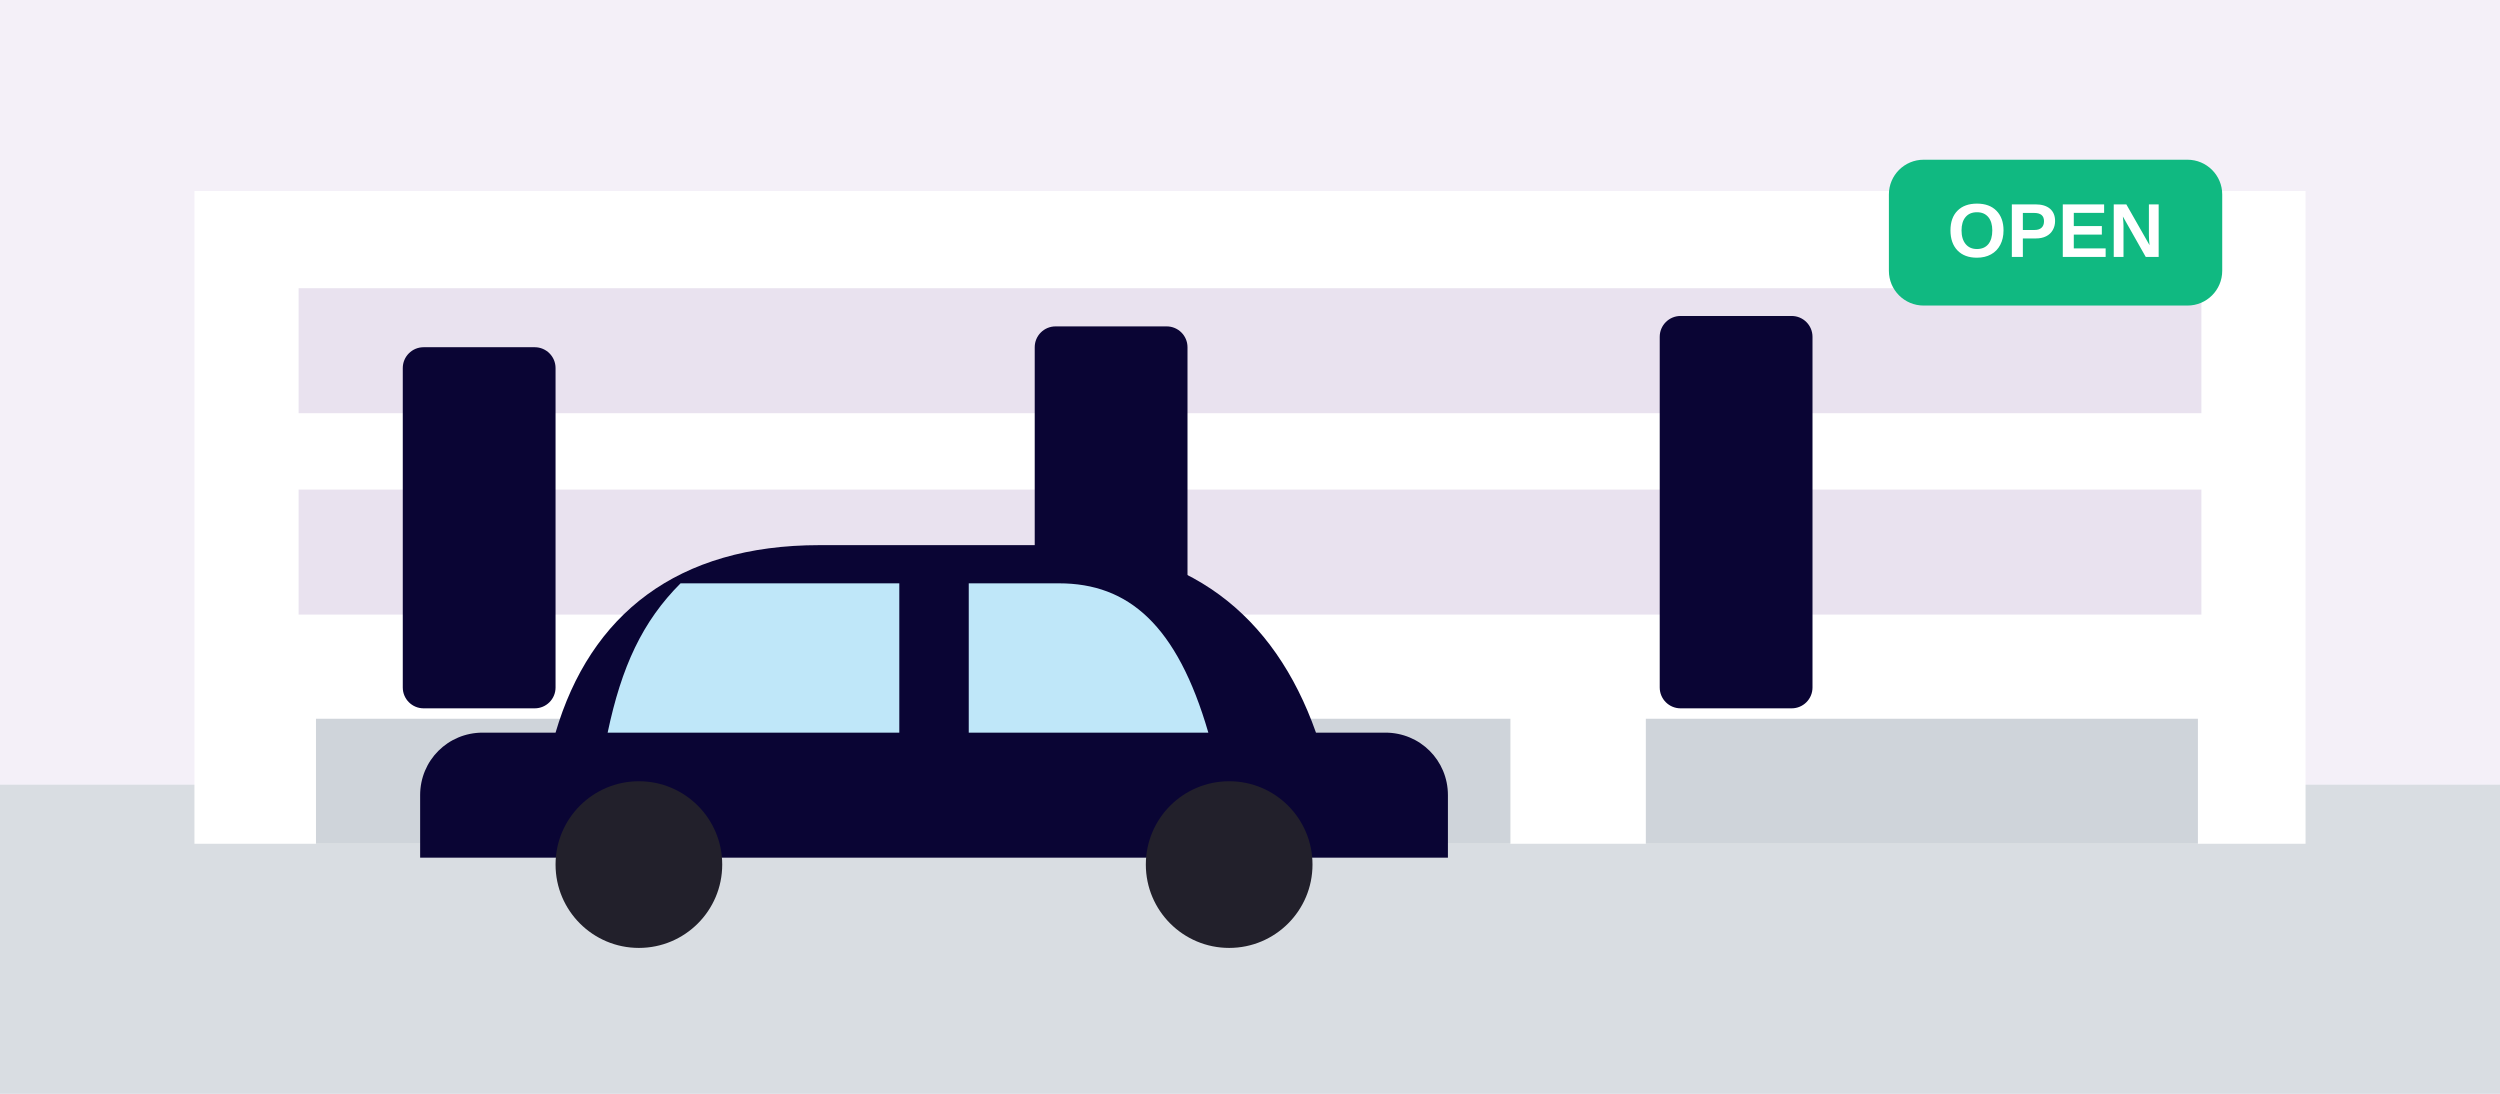
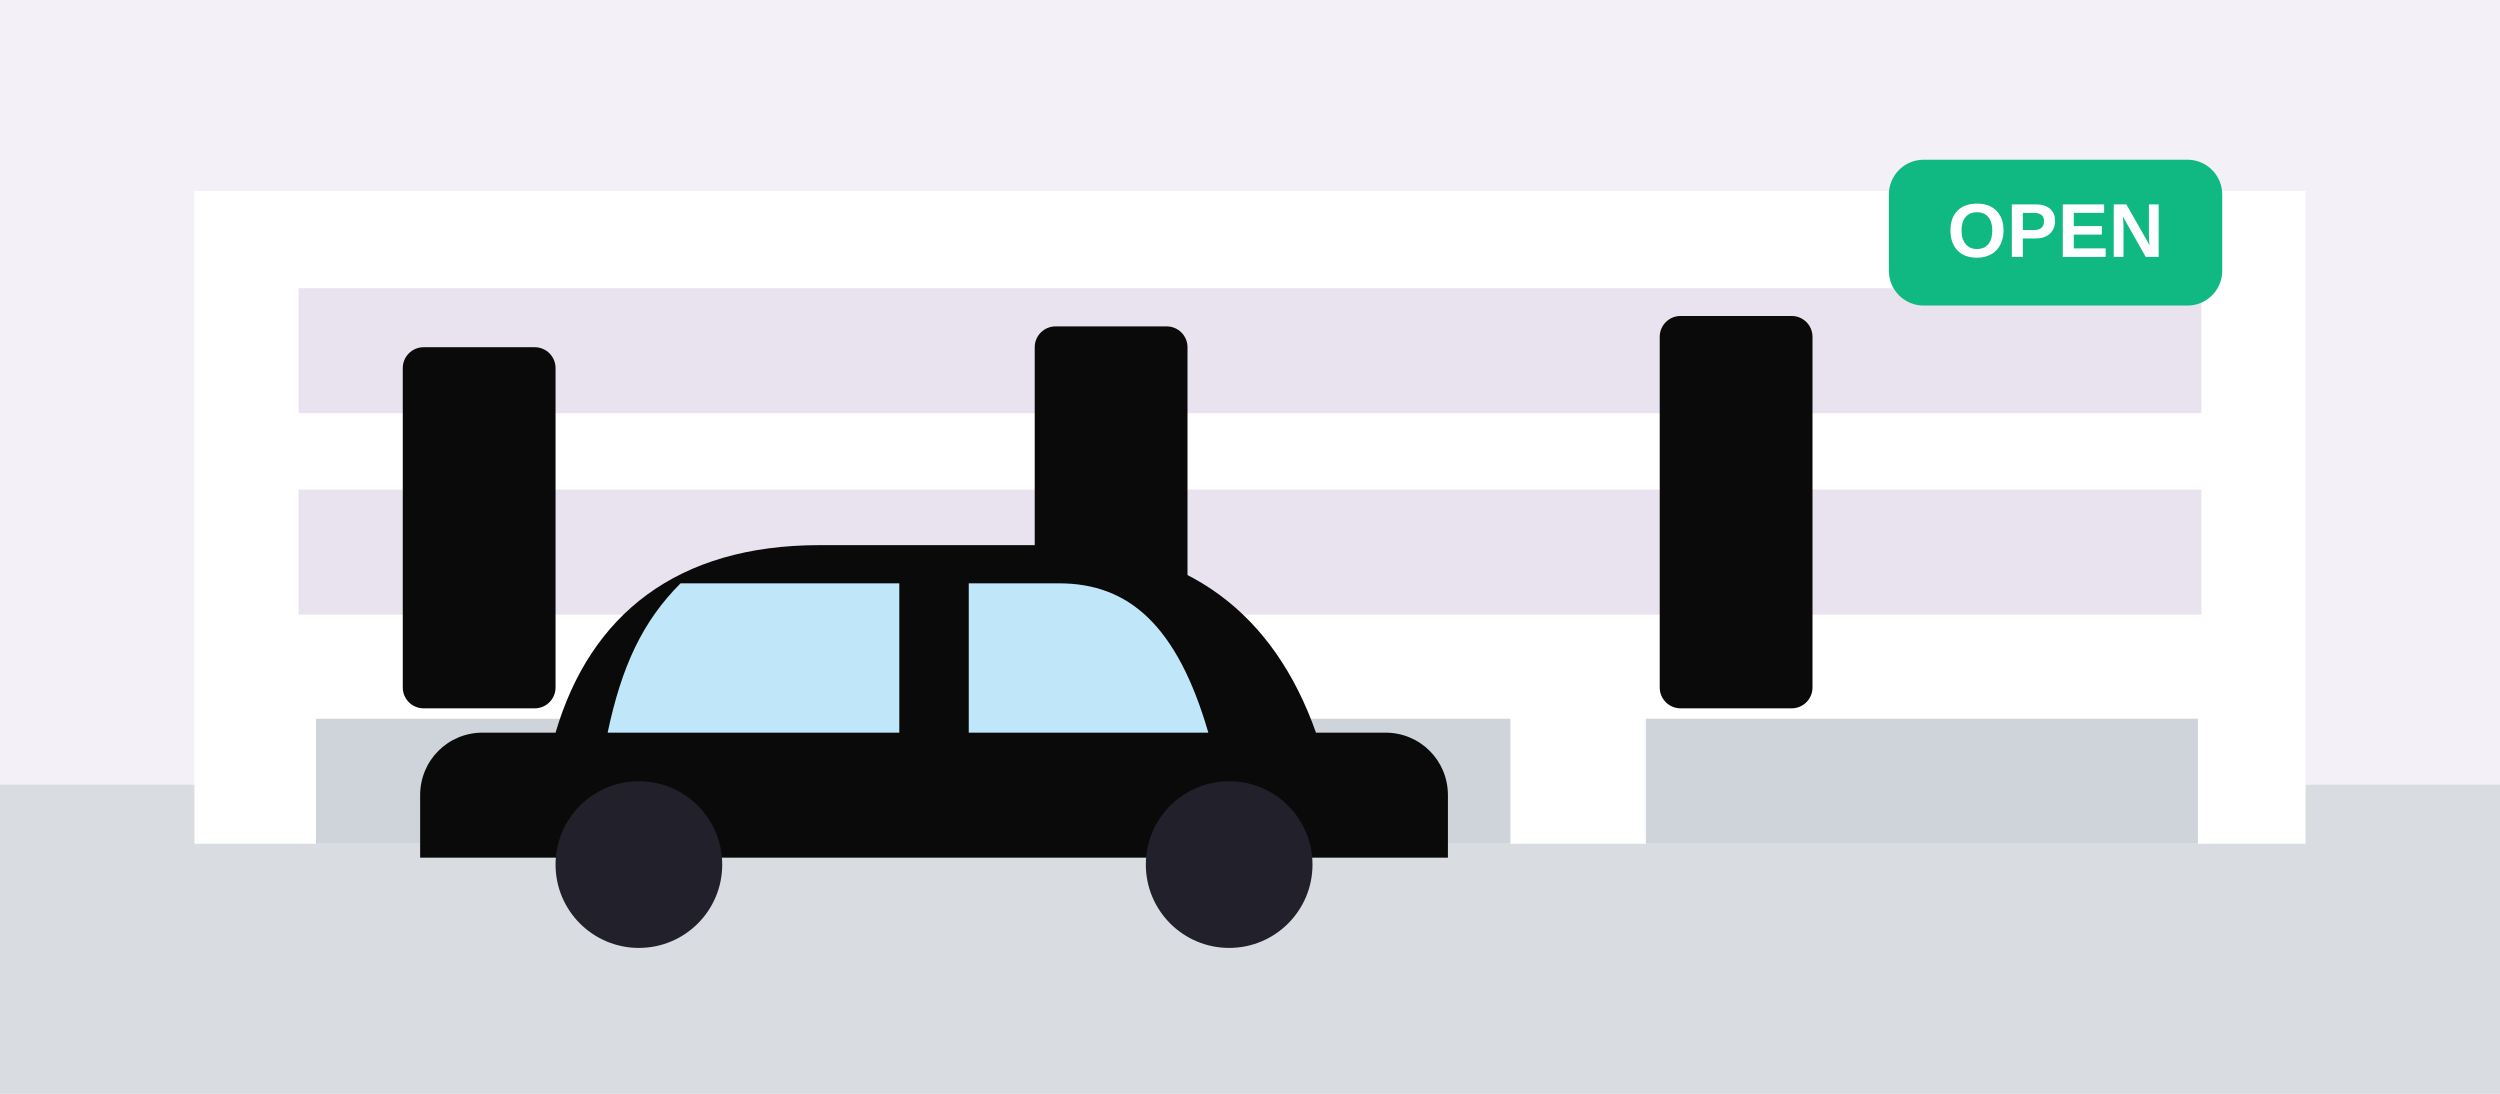
<svg xmlns="http://www.w3.org/2000/svg" viewBox="0 0 720 315" role="img" aria-labelledby="title desc">
  <rect width="720" height="315" fill="#f4f0f8" />
  <path d="M0 226h720v89H0z" fill="#d9dde2" />
  <path d="M56 55h608v188H56z" fill="#ffffff" />
  <path d="M86 83h548v36H86zM86 141h548v36H86z" fill="#e9e2ef" />
  <path d="M91 207h188v36H91zM317 207h118v36H317zM474 207h159v36H474z" fill="#cfd4da" />
-   <g fill="#0a0534">
+   <g fill="#0a0a0a">
    <rect x="116" y="100" width="44" height="104" rx="6" />
    <rect x="298" y="94" width="44" height="110" rx="6" />
    <rect x="478" y="91" width="44" height="113" rx="6" />
  </g>
  <rect x="544" y="46" width="96" height="42" rx="10" fill="#10b981" />
  <text x="592" y="74" text-anchor="middle" font-family="Arial, sans-serif" font-size="22" font-weight="700" fill="#fff">OPEN</text>
-   <path d="M160 211c10-34 35-54 76-54h67c39 0 64 20 76 54h20c10 0 18 8 18 18v18H121v-18c0-10 8-18 18-18h21Z" fill="#0a0534" />
+   <path d="M160 211c10-34 35-54 76-54h67c39 0 64 20 76 54h20c10 0 18 8 18 18v18H121v-18c0-10 8-18 18-18h21Z" fill="#0a0a0a" />
  <circle cx="184" cy="249" r="24" fill="#22202b" />
  <circle cx="354" cy="249" r="24" fill="#22202b" />
  <path d="M196 168h63v43h-84c4-19 10-32 21-43Zm83 0h26c20 0 34 12 43 43h-69v-43Z" fill="#bfe7f9" />
</svg>
